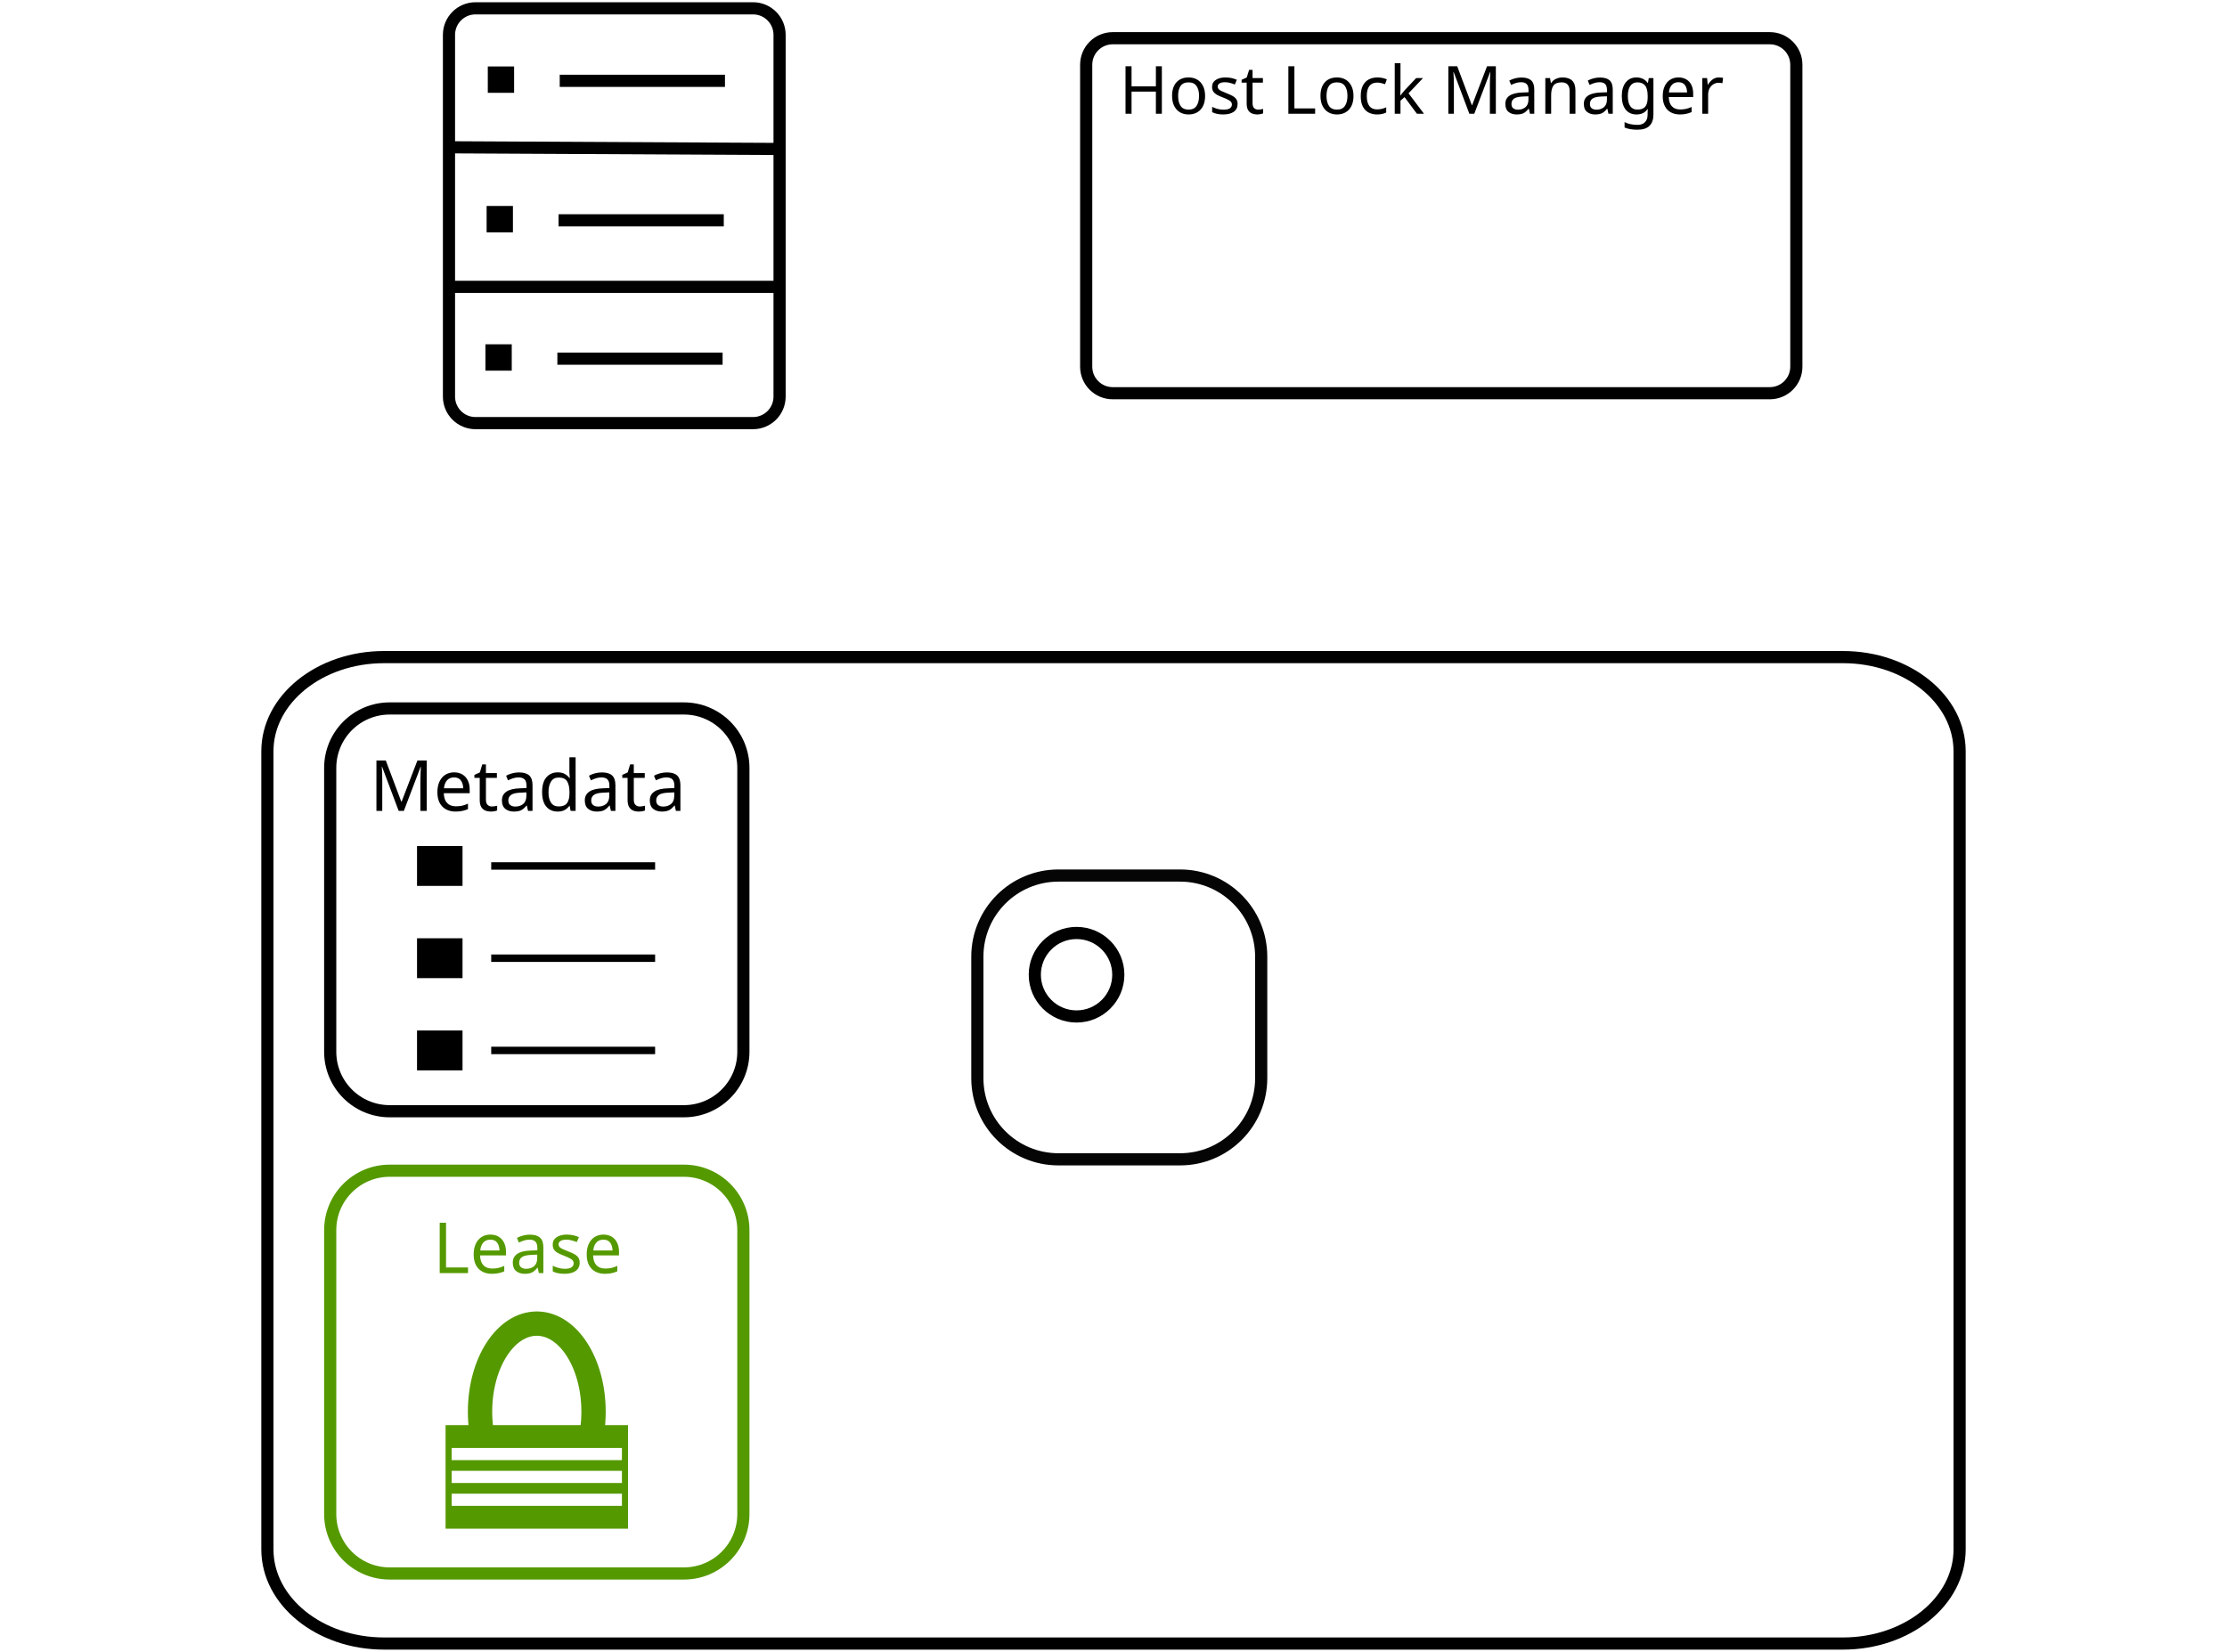
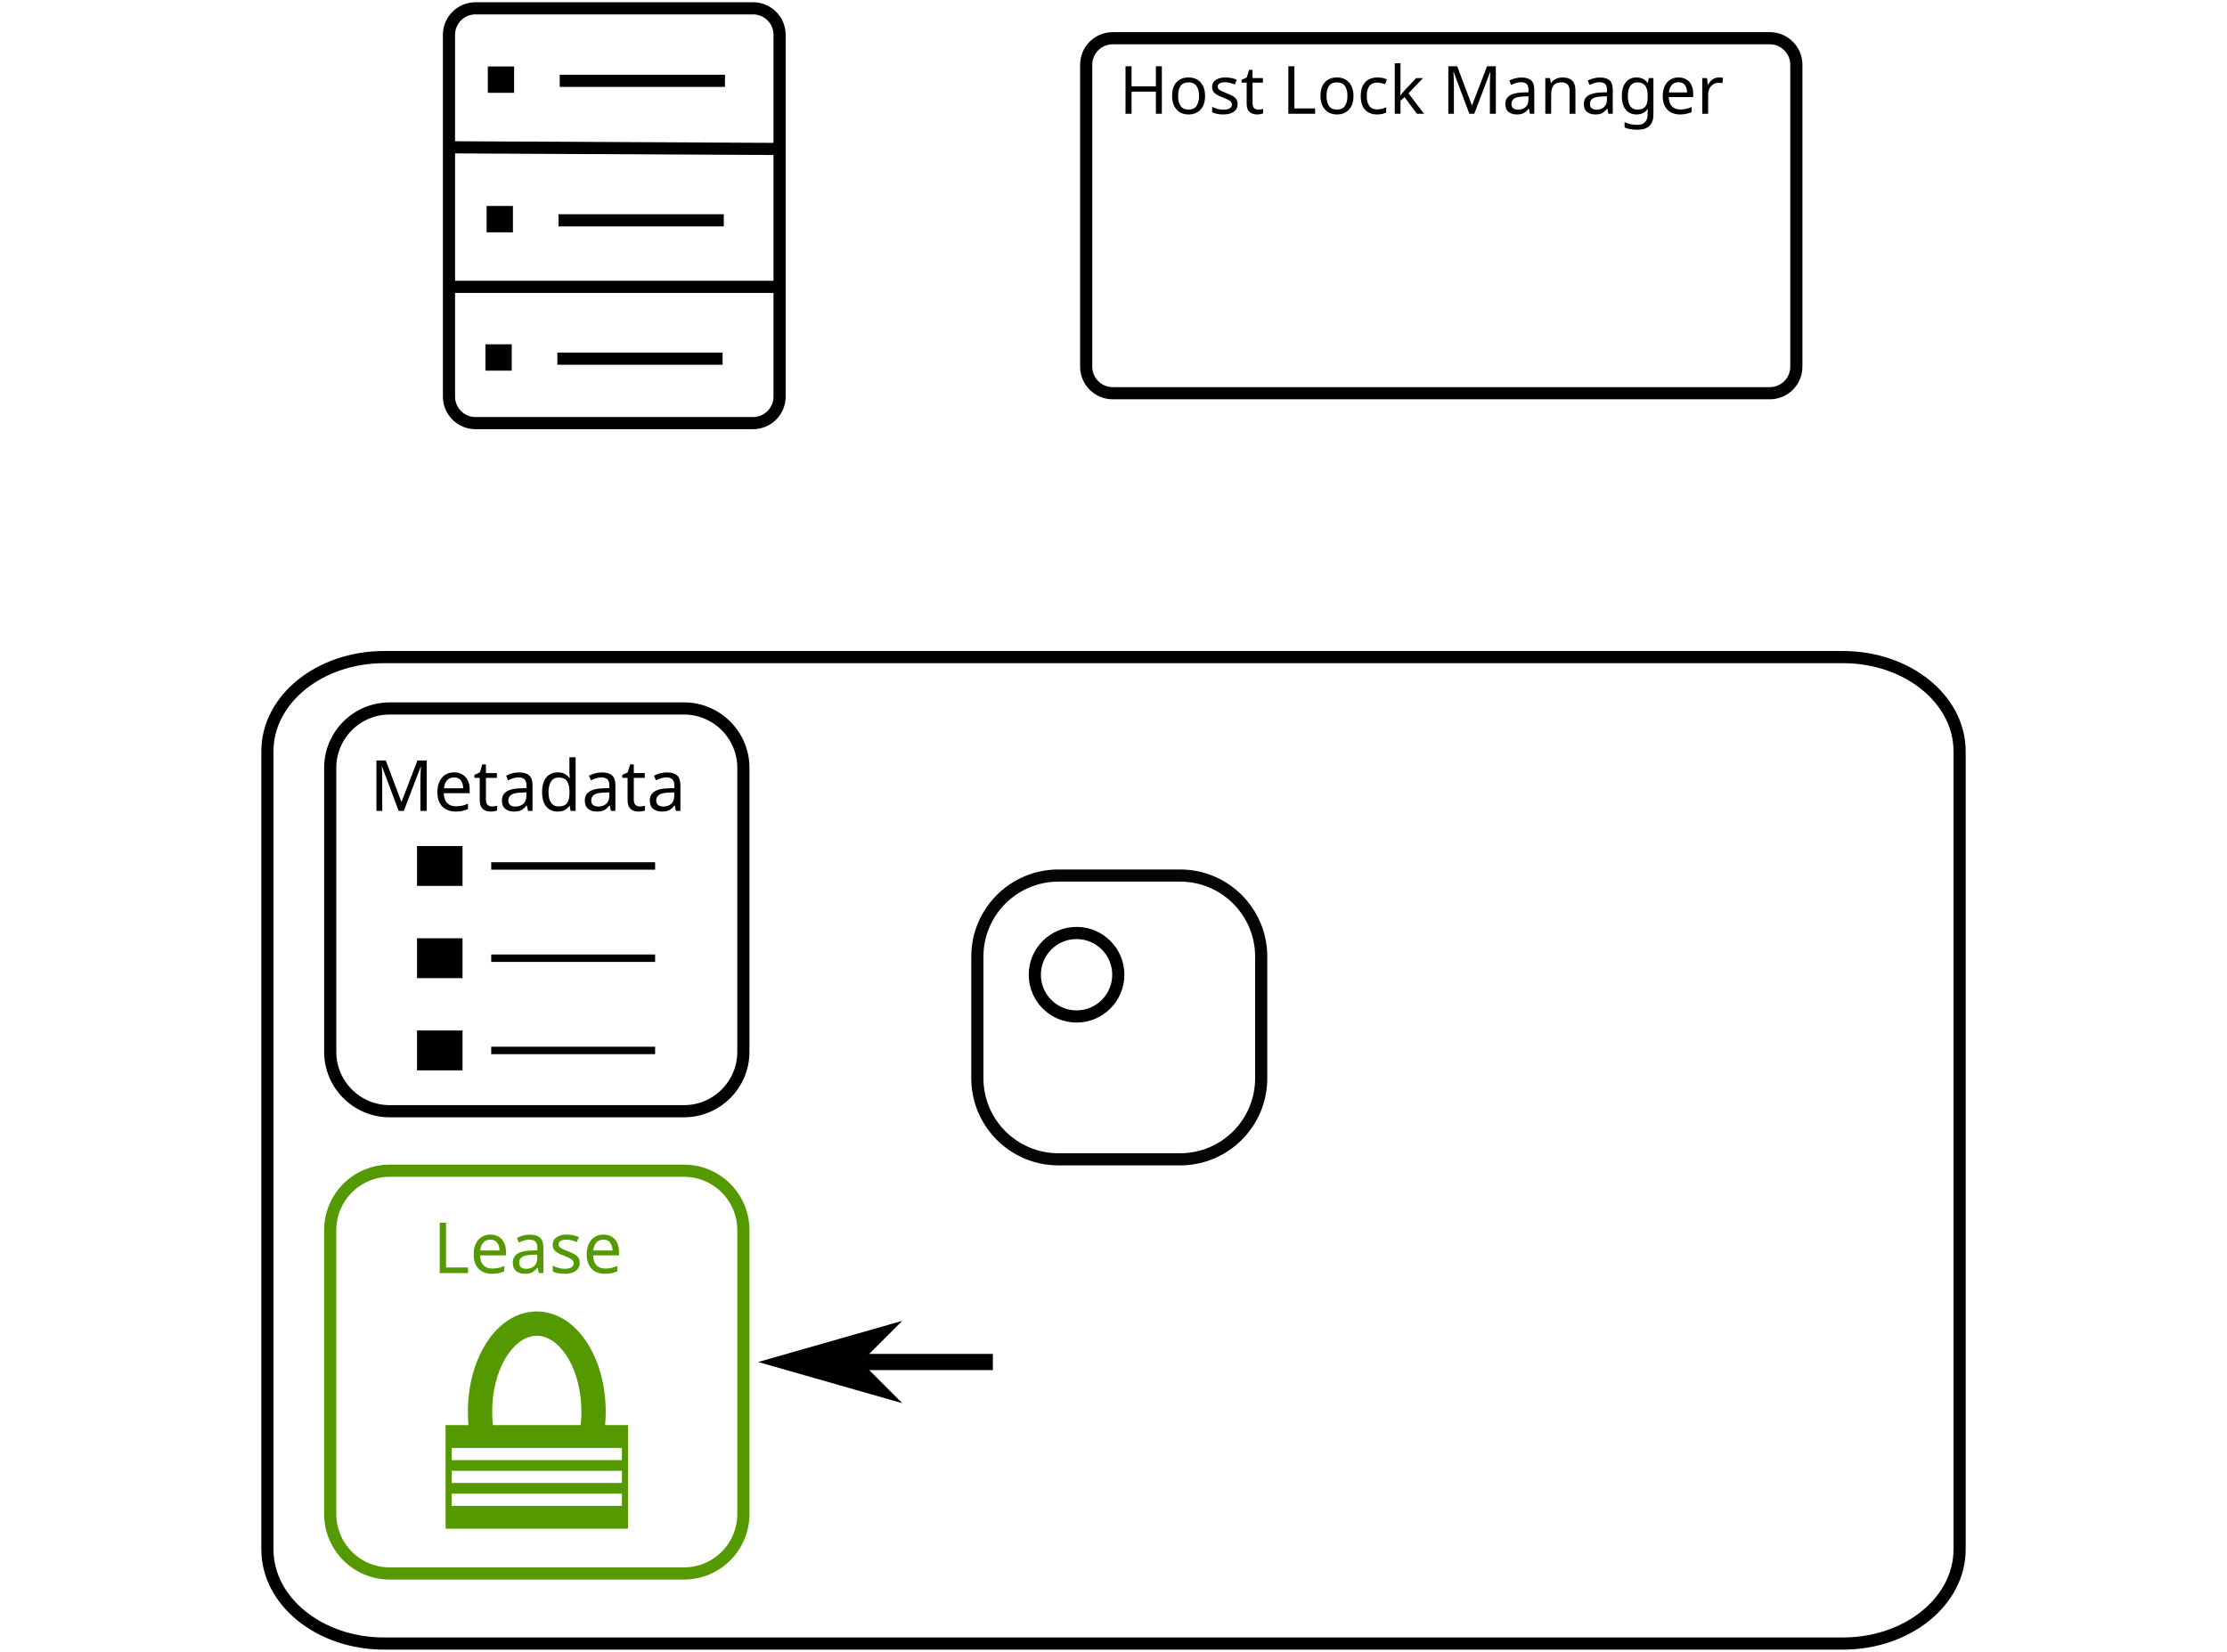
<svg xmlns="http://www.w3.org/2000/svg" xmlns:ns1="http://www.openswatchbook.org/uri/2009/osb" xmlns:xlink="http://www.w3.org/1999/xlink" width="155mm" height="115mm" id="svg5421" version="1.1" viewBox="0 0 549.213 407.48">
  <defs id="defs5423">
    <linearGradient id="linearGradient27637" ns1:paint="solid">
      <stop style="stop-color:#000000;stop-opacity:1;" offset="0" id="stop27639" />
    </linearGradient>
    <linearGradient id="linearGradient25183" ns1:paint="solid">
      <stop style="stop-color:#000000;stop-opacity:1;" offset="0" id="stop25185" />
    </linearGradient>
    <linearGradient id="linearGradient23743" ns1:paint="solid">
      <stop style="stop-color:#000000;stop-opacity:1;" offset="0" id="stop23745" />
    </linearGradient>
    <linearGradient id="linearGradient23686" ns1:paint="solid">
      <stop style="stop-color:#000000;stop-opacity:1;" offset="0" id="stop23688" />
    </linearGradient>
    <linearGradient id="linearGradient23674" ns1:paint="solid">
      <stop style="stop-color:#000000;stop-opacity:1;" offset="0" id="stop23676" />
    </linearGradient>
    <linearGradient id="linearGradient23616" ns1:paint="solid">
      <stop style="stop-color:#000000;stop-opacity:1;" offset="0" id="stop23618" />
    </linearGradient>
    <linearGradient id="linearGradient10726" ns1:paint="solid">
      <stop style="stop-color:#d8e7c4;stop-opacity:1;" offset="0" id="stop10728" />
    </linearGradient>
    <linearGradient id="linearGradient10700" ns1:paint="solid">
      <stop style="stop-color:#d8e7c4;stop-opacity:1;" offset="0" id="stop10702" />
    </linearGradient>
    <linearGradient id="white" ns1:paint="solid" gradientTransform="translate(530.4353,-315.9879)">
      <stop style="stop-color:#ffffff;stop-opacity:1;" offset="0" id="stop10475" />
    </linearGradient>
    <linearGradient id="linearGradient10426" ns1:paint="solid" gradientTransform="matrix(0.3427216,0,0,0.1792132,992.7705,184.803)">
      <stop style="stop-color:#000000;stop-opacity:1;" offset="0" id="stop10428" />
    </linearGradient>
    <linearGradient id="linearGradient10420" ns1:paint="solid">
      <stop style="stop-color:#559900;stop-opacity:1;" offset="0" id="stop10422" />
    </linearGradient>
    <linearGradient id="Black" ns1:paint="solid" gradientTransform="matrix(24.91375,0,0,20.37526,29328.13,-20628.865)">
      <stop style="stop-color:#000000;stop-opacity:1;" offset="0" id="stop10414" />
    </linearGradient>
    <linearGradient id="wood" ns1:paint="solid">
      <stop style="stop-color:#7e3817;stop-opacity:1;" offset="0" id="stop10387" />
    </linearGradient>
    <linearGradient id="grass" ns1:paint="solid">
      <stop style="stop-color:#ddee77;stop-opacity:1;" offset="0" id="stop10379" />
    </linearGradient>
    <linearGradient id="stars" ns1:paint="solid" gradientTransform="translate(125.7135,301.0877)">
      <stop style="stop-color:#e7f6d3;stop-opacity:1;" offset="0" id="stop10371" />
    </linearGradient>
    <linearGradient id="sky" ns1:paint="solid">
      <stop style="stop-color:#88aaee;stop-opacity:1;" offset="0" id="stop10363" />
    </linearGradient>
    <linearGradient id="leaves" ns1:paint="solid">
      <stop style="stop-color:#559900;stop-opacity:1;" offset="0" id="stop10355" />
    </linearGradient>
    <linearGradient xlink:href="#Black" id="linearGradient10704" x1="559.5" y1="-2" x2="860.5" y2="-2" gradientUnits="userSpaceOnUse" gradientTransform="matrix(1.391082,0,0,1.351853,-154.0943,-31.51596)" />
    <linearGradient xlink:href="#white" id="linearGradient12363" x1="310" y1="-102" x2="370" y2="-102" gradientUnits="userSpaceOnUse" gradientTransform="matrix(0.6998106,0,0,0.5637978,453.414,98.21244)" />
    <linearGradient xlink:href="#white" id="linearGradient12371" x1="310" y1="-92" x2="370" y2="-92" gradientUnits="userSpaceOnUse" gradientTransform="matrix(0.6998106,0,0,0.5637978,453.414,98.21244)" />
    <linearGradient xlink:href="#white" id="linearGradient12379" x1="310" y1="-82" x2="370" y2="-82" gradientUnits="userSpaceOnUse" gradientTransform="matrix(0.6998106,0,0,0.5637978,453.414,98.21244)" />
    <linearGradient xlink:href="#leaves" id="linearGradient23620" x1="667.57" y1="-10.141" x2="715.427" y2="-10.141" gradientUnits="userSpaceOnUse" />
    <linearGradient xlink:href="#linearGradient10420" id="linearGradient23622" gradientTransform="matrix(24.91375,0,0,20.37526,29328.13,-20628.865)" gradientUnits="userSpaceOnUse" />
    <linearGradient xlink:href="#linearGradient10420" id="linearGradient23635" gradientTransform="matrix(0.3427216,0,0,0.1792132,992.7705,184.803)" gradientUnits="userSpaceOnUse" />
    <linearGradient xlink:href="#linearGradient10420" id="linearGradient23637" gradientTransform="matrix(0.3427216,0,0,0.1792132,992.7705,184.803)" gradientUnits="userSpaceOnUse" />
    <linearGradient xlink:href="#linearGradient10420" id="linearGradient23639" gradientTransform="matrix(0.3427216,0,0,0.1792132,992.7705,184.803)" gradientUnits="userSpaceOnUse" />
+     <marker orient="auto" refY="0" refX="0" id="Arrow1Mstart" style="overflow:visible">
+       <path id="path15686" d="M 0,0 5,-5 -12.5,0 5,5 0,0 Z" style="fill:#000000;fill-opacity:1;fill-rule:evenodd;stroke:#000000;stroke-width:1pt;stroke-opacity:1" transform="matrix(0.4,0,0,0.4,4,0)" />
+     </marker>
  </defs>
  <g id="layer1" transform="translate(-558.968,317.9803)">
    <rect style="fill:none;fill-opacity:1;stroke:url(#linearGradient10704);stroke-width:3;stroke-miterlimit:4;stroke-dasharray:none;stroke-dashoffset:0;stroke-opacity:1" id="rect10698" width="417.325" height="243.333" x="624.912" y="-155.886" rx="28.757" ry="23.224" />
    <rect style="fill:none;fill-opacity:1;stroke:url(#Black);stroke-width:3;stroke-miterlimit:4;stroke-dasharray:none;stroke-dashoffset:0;stroke-opacity:1" id="rect10724" width="101.894" height="99.352" x="640.403" y="-143.217" rx="14.66" ry="14.66" />
    <g transform="matrix(0.8084141,0,0,0.7084931,-87.88351,37.19091)" id="g10748">
      <rect style="fill:url(#Black);fill-opacity:1;stroke:url(#Black);stroke-width:3.881;stroke-miterlimit:4;stroke-dasharray:none;stroke-dashoffset:0;stroke-opacity:1" id="rect10750" width="10" height="10" x="929.307" y="-140.568" />
      <path style="fill:none;fill-rule:evenodd;stroke:#000000;stroke-width:2.587;stroke-linecap:butt;stroke-linejoin:miter;stroke-miterlimit:4;stroke-dasharray:none;stroke-opacity:1" d="m 950,-135.568 50,0" id="path10752" />
    </g>
    <g id="g10754" transform="matrix(0.8084141,0,0,0.7084931,-87.88351,14.4378)">
      <rect y="-140.568" x="929.307" height="10" width="10" id="rect10756" style="fill:url(#Black);fill-opacity:1;stroke:url(#Black);stroke-width:3.881;stroke-miterlimit:4;stroke-dasharray:none;stroke-dashoffset:0;stroke-opacity:1" />
      <path id="path10758" d="m 950,-135.568 50,0" style="fill:none;fill-rule:evenodd;stroke:#000000;stroke-width:2.587;stroke-linecap:butt;stroke-linejoin:miter;stroke-miterlimit:4;stroke-dasharray:none;stroke-opacity:1" />
    </g>
    <g transform="matrix(0.8084141,0,0,0.7084931,-87.88351,-8.315307)" id="g10760">
      <rect style="fill:url(#Black);fill-opacity:1;stroke:url(#Black);stroke-width:3.881;stroke-miterlimit:4;stroke-dasharray:none;stroke-dashoffset:0;stroke-opacity:1" id="rect10762" width="10" height="10" x="929.307" y="-140.568" />
      <path style="fill:none;fill-rule:evenodd;stroke:#000000;stroke-width:2.587;stroke-linecap:butt;stroke-linejoin:miter;stroke-miterlimit:4;stroke-dasharray:none;stroke-opacity:1" d="m 950,-135.568 50,0" id="path10764" />
    </g>
    <text xml:space="preserve" style="font-style:normal;font-weight:normal;font-size:17.385px;line-height:125%;font-family:Sans;letter-spacing:0px;word-spacing:0px;fill:#000000;fill-opacity:1;stroke:none;stroke-width:1px;stroke-linecap:butt;stroke-linejoin:miter;stroke-opacity:1" x="650.252" y="-117.93" id="text10780" transform="scale(0.999785,1.000215)">
      <tspan id="tspan10782" x="650.252" y="-117.93">Metadata</tspan>
    </text>
    <g id="g23641">
      <rect y="35.067" x="670.355" height="22.552" width="41.989" id="rect12349" style="fill:url(#linearGradient23639);fill-opacity:1;stroke:url(#linearGradient23637);stroke-width:3;stroke-miterlimit:4;stroke-dasharray:none;stroke-dashoffset:0;stroke-opacity:1" />
      <rect rx="25" ry="25" y="8.529" x="677.353" height="43.452" width="27.992" id="rect12351" style="fill:none;fill-opacity:1;stroke:url(#linearGradient23635);stroke-width:6;stroke-miterlimit:4;stroke-dasharray:none;stroke-dashoffset:0;stroke-opacity:1" />
      <path id="path12357" d="m 670.355,40.705 41.989,0" style="fill:none;fill-rule:evenodd;stroke:url(#linearGradient12363);stroke-width:3;stroke-linecap:butt;stroke-linejoin:miter;stroke-miterlimit:4;stroke-dasharray:none;stroke-opacity:1" />
      <path id="path12365" d="m 670.355,46.343 41.989,0" style="fill:none;fill-rule:evenodd;stroke:url(#linearGradient12371);stroke-width:3;stroke-linecap:butt;stroke-linejoin:miter;stroke-miterlimit:4;stroke-dasharray:none;stroke-opacity:1" />
      <path id="path12373" d="m 670.355,51.981 41.989,0" style="fill:none;fill-rule:evenodd;stroke:url(#linearGradient12379);stroke-width:3;stroke-linecap:butt;stroke-linejoin:miter;stroke-miterlimit:4;stroke-dasharray:none;stroke-opacity:1" />
      <rect style="fill:none;fill-opacity:1;stroke:url(#linearGradient23622);stroke-width:3;stroke-miterlimit:4;stroke-dasharray:none;stroke-dashoffset:0;stroke-opacity:1" id="rect10712" width="101.894" height="99.352" x="640.403" y="-29.189" rx="14.66" ry="14.66" />
      <text xml:space="preserve" style="font-style:normal;font-variant:normal;font-weight:normal;font-stretch:normal;font-size:17.384px;line-height:125%;font-family:Sans;-inkscape-font-specification:'Sans, Normal';text-align:start;letter-spacing:0px;word-spacing:0px;writing-mode:lr-tb;text-anchor:start;fill:url(#linearGradient23620);fill-opacity:1.0;stroke:none;stroke-width:1px;stroke-linecap:butt;stroke-linejoin:miter;stroke-opacity:1" x="665.864" y="-3.927" id="text10732" transform="scale(0.999785,1.000215)">
        <tspan style="fill-opacity:1.0;fill:url(#linearGradient23620)" y="-3.927" x="665.864" id="tspan10748">Lease</tspan>
      </text>
    </g>
    <g id="g23510" transform="matrix(1.094587,0,0,1.094612,209.919,-78.24613)">
      <rect ry="5.975" rx="5.975" style="fill:none;stroke:#000000;stroke-width:2.741;stroke-miterlimit:4;stroke-dasharray:none;stroke-opacity:1" y="-217.137" x="420.043" height="93.477" width="74.486" id="rect3344" />
      <path id="path4148" d="m 420.057,-154.369 74.27,0" style="fill:none;fill-rule:evenodd;stroke:#000000;stroke-width:2.741;stroke-linecap:butt;stroke-linejoin:miter;stroke-miterlimit:4;stroke-dasharray:none;stroke-opacity:1" />
      <path id="path4150" d="m 420.057,-185.818 74.458,0.377" style="fill:none;fill-rule:evenodd;stroke:#000000;stroke-width:2.741;stroke-linecap:butt;stroke-linejoin:miter;stroke-miterlimit:4;stroke-dasharray:none;stroke-opacity:1" />
      <g transform="matrix(0.7445449,0,0,0.7460439,530.1401,-932.0874)" id="g4190">
        <rect style="fill:#000000;fill-opacity:1;stroke:#000000;stroke-width:3.677;stroke-miterlimit:4;stroke-dasharray:none;stroke-opacity:1" id="rect4182" width="4.286" height="4.286" x="-134.286" y="977.719" />
        <path style="fill:none;fill-rule:evenodd;stroke:#000000;stroke-width:3.677;stroke-linecap:butt;stroke-linejoin:miter;stroke-miterlimit:4;stroke-dasharray:none;stroke-opacity:1" d="m -114.357,980.219 50,0" id="path4188" />
      </g>
      <g id="g4194" transform="matrix(0.7445449,0,0,0.7460439,529.8742,-900.6471)">
        <rect y="977.719" x="-134.286" height="4.286" width="4.286" id="rect4196" style="fill:#000000;fill-opacity:1;stroke:#000000;stroke-width:3.677;stroke-miterlimit:4;stroke-dasharray:none;stroke-opacity:1" />
        <path id="path4198" d="m -114.357,980.219 50,0" style="fill:none;fill-rule:evenodd;stroke:#000000;stroke-width:3.677;stroke-linecap:butt;stroke-linejoin:miter;stroke-miterlimit:4;stroke-dasharray:none;stroke-opacity:1" />
      </g>
      <g transform="matrix(0.7445449,0,0,0.7460439,529.6083,-869.4731)" id="g4200">
        <rect style="fill:#000000;fill-opacity:1;stroke:#000000;stroke-width:3.677;stroke-miterlimit:4;stroke-dasharray:none;stroke-opacity:1" id="rect4202" width="4.286" height="4.286" x="-134.286" y="977.719" />
        <path style="fill:none;fill-rule:evenodd;stroke:#000000;stroke-width:3.677;stroke-linecap:butt;stroke-linejoin:miter;stroke-miterlimit:4;stroke-dasharray:none;stroke-opacity:1" d="m -114.357,980.219 50,0" id="path4204" />
      </g>
    </g>
    <g id="g23576" transform="matrix(1.094587,0,0,1.094612,-78.84528,-8.805445)">
      <rect ry="5.975" rx="5.975" y="-273.838" x="827.422" height="80" width="160" id="rect23524" style="opacity:1;fill:none;fill-opacity:1;stroke:#000000;stroke-width:2.741;stroke-miterlimit:4;stroke-dasharray:none;stroke-dashoffset:0;stroke-opacity:1" />
      <text id="text23526" y="-256.812" x="834.828" style="font-style:normal;font-variant:normal;font-weight:normal;font-stretch:normal;font-size:15px;line-height:125%;font-family:Sans;-inkscape-font-specification:'Sans, Normal';text-align:start;letter-spacing:0px;word-spacing:0px;writing-mode:lr-tb;text-anchor:start;fill:#000000;fill-opacity:1;stroke:none;stroke-width:1px;stroke-linecap:butt;stroke-linejoin:miter;stroke-opacity:1" xml:space="preserve">
        <tspan y="-256.812" x="834.828" id="tspan23574">Host Lock Manager</tspan>
      </text>
    </g>
    <rect style="opacity:0.98;fill:none;fill-opacity:1;stroke:#000000;stroke-width:3;stroke-miterlimit:4;stroke-dasharray:none;stroke-dashoffset:0;stroke-opacity:1" id="rect23741" width="70" height="70" x="800" y="-102" rx="20" ry="20" />
    <circle style="opacity:1;fill:none;fill-opacity:1;stroke:#000000;stroke-width:3;stroke-miterlimit:4;stroke-dasharray:none;stroke-dashoffset:0;stroke-opacity:1" id="path27635" cx="824.464" cy="-77.536" r="10.296" />
+     <path style="fill:none;fill-rule:evenodd;stroke:#000000;stroke-width:4;stroke-linecap:butt;stroke-linejoin:miter;stroke-miterlimit:4;stroke-dasharray:none;stroke-opacity:1;marker-start:url(#Arrow1Mstart)" d="m 753.82,18 50,0" id="path28661" />
  </g>
</svg>
